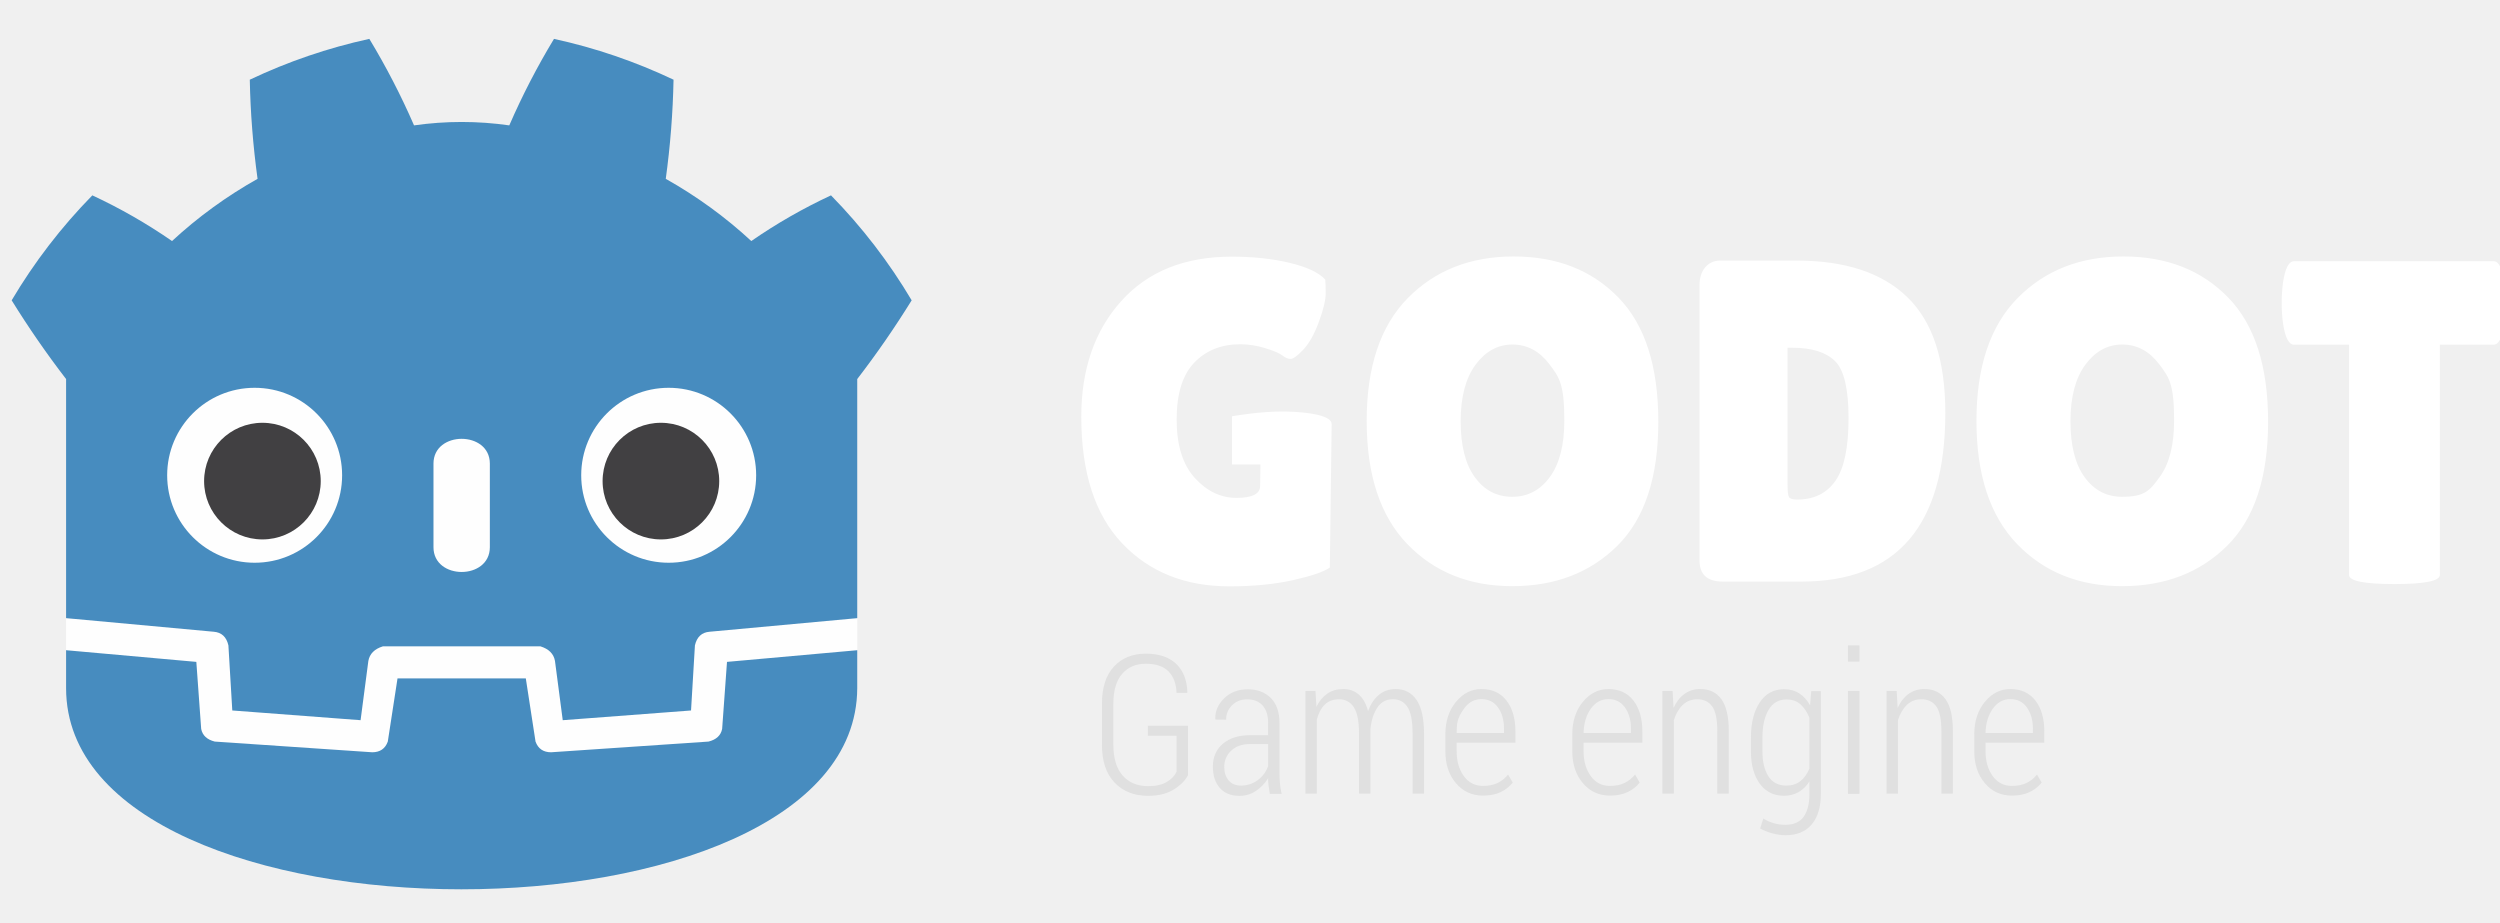
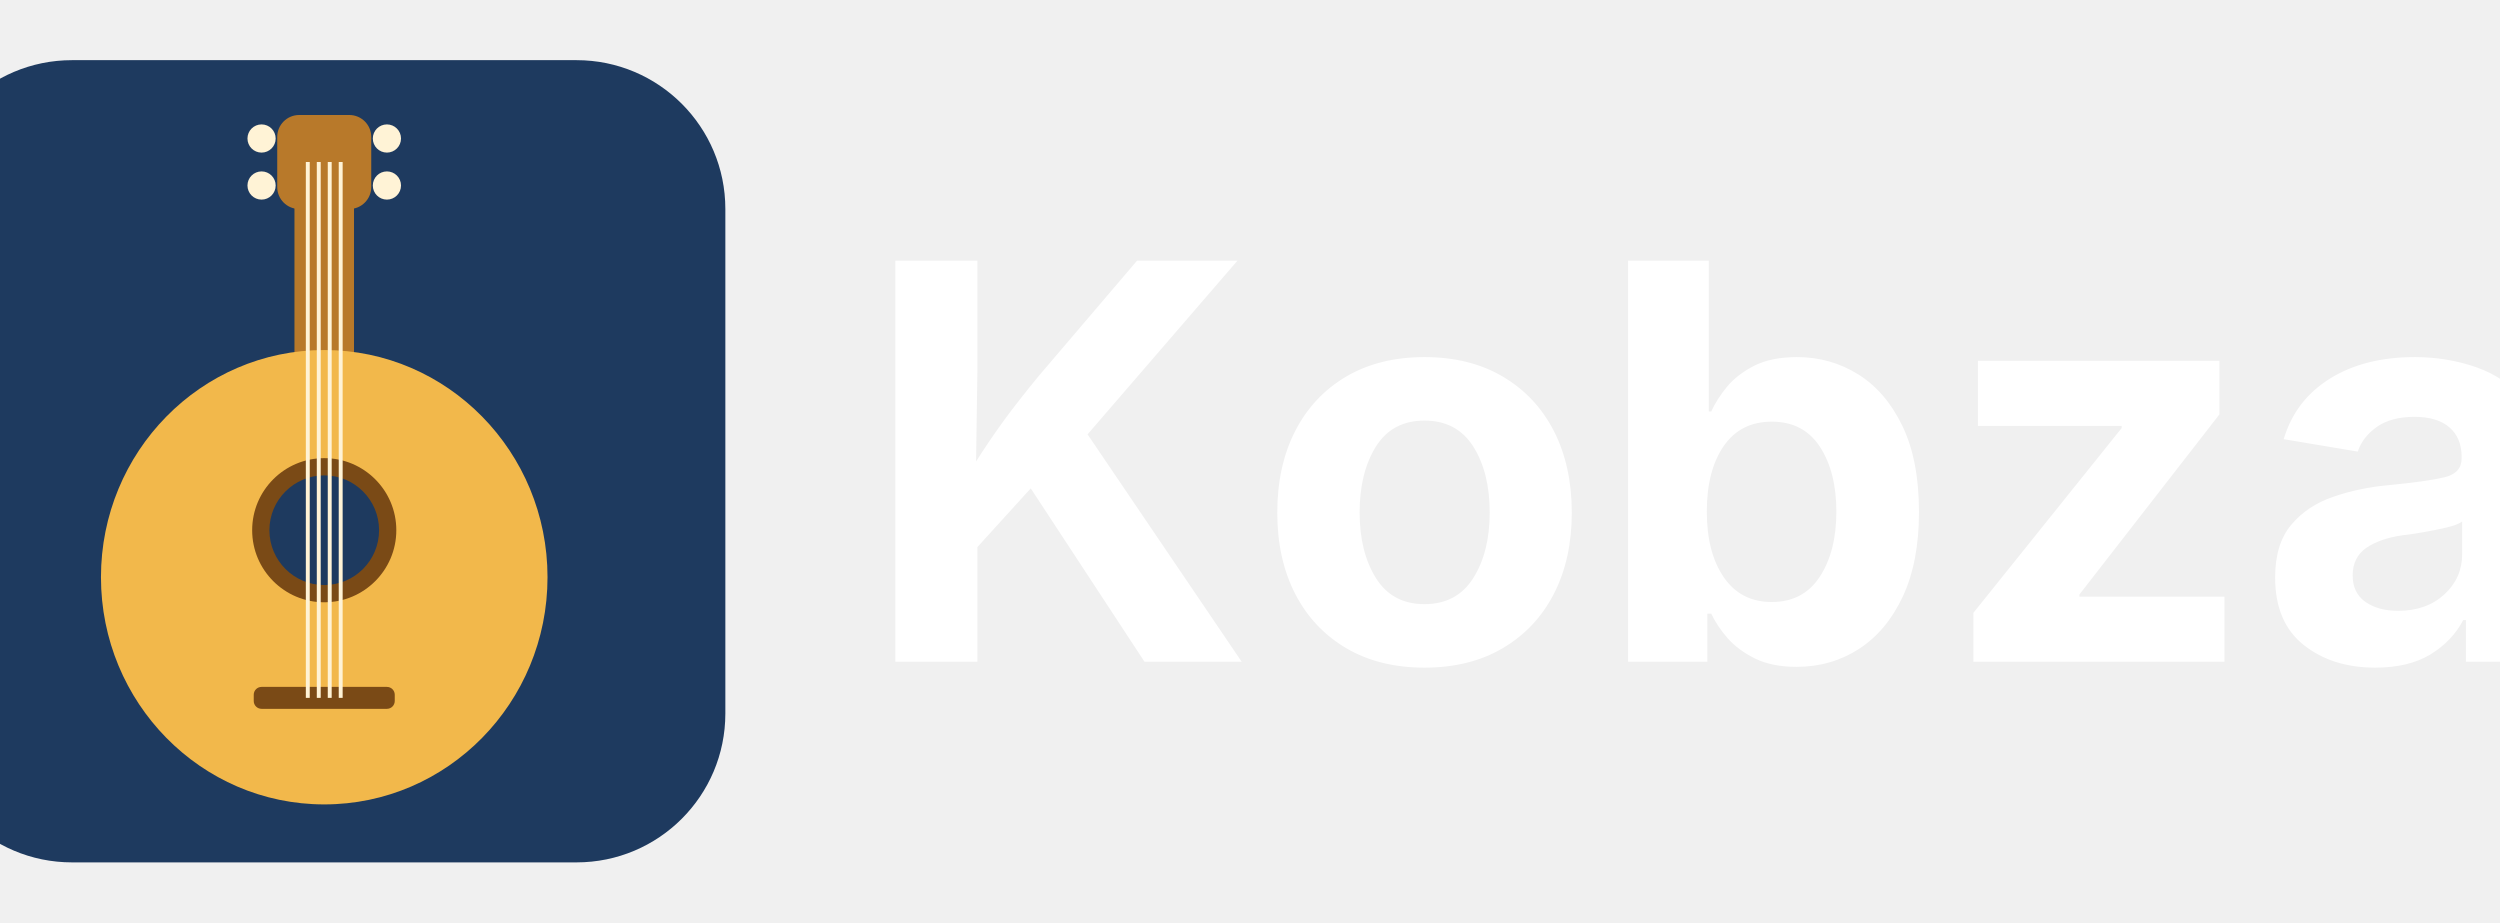
<svg xmlns="http://www.w3.org/2000/svg" width="187" height="69">
-   <path fill="#fff" d="M96.116 30.781c-1.847-.029-3.96.356-3.96.356v3.605h2.125l-.024 1.606q0 .893-1.767.894-1.767-.001-3.12-1.493-1.358-1.495-1.356-4.372 0-2.884 1.32-4.255 1.32-1.372 3.448-1.372a6.3 6.3 0 0 1 1.852.292q.96.291 1.287.546c.217.176.422.258.618.258q.29.002.94-.685.654-.687 1.169-2.074c.342-.929.514-1.64.514-2.145 0-.501-.011-.847-.034-1.029q-.72-.788-2.66-1.252-1.936-.464-4.338-.463-5.282 0-8.265 3.327-2.986 3.328-2.985 8.644 0 6.244 3.051 9.467 3.055 3.224 8.028 3.223 2.674 0 4.75-.463 2.075-.462 2.762-.943l.137-10.734c0-.623-1.646-.906-3.492-.938m17.018-5.01q-1.645 0-2.762 1.509-1.114 1.509-1.114 4.234 0 2.73 1.064 4.186 1.063 1.46 2.795 1.46t2.812-1.478q1.081-1.473 1.082-4.218c.001-2.745-.373-3.237-1.116-4.22q-1.114-1.473-2.761-1.473m-.017 18.074q-4.819 0-7.856-3.153-3.033-3.156-3.033-9.21 0-6.056 3.068-9.178 3.07-3.12 7.924-3.12 4.854-.002 7.837 3.072c1.991 2.045 2.985 5.146 2.985 9.294q0 6.224-3.053 9.263-3.053 3.032-7.872 3.032M133.71 26.01v10.26q0 .717.104.907.103.189.616.189 1.888 0 2.865-1.408.978-1.404.976-4.68-.001-3.278-1.01-4.27-1.013-.996-3.208-.998zm-6.585 15.917V21.348q-.001-.858.43-1.359.427-.496 1.114-.497h5.728q5.454.001 8.281 2.747 2.832 2.742 2.832 8.642 0 12.622-10.772 12.622h-5.864q-1.749.001-1.75-1.577m31.623-16.155q-1.648 0-2.763 1.509-1.113 1.509-1.113 4.234 0 2.73 1.063 4.186 1.062 1.46 2.795 1.46c1.733 0 2.093-.492 2.813-1.478q1.08-1.473 1.081-4.218c.001-2.745-.372-3.237-1.115-4.22q-1.114-1.473-2.761-1.473m-.018 18.074q-4.819 0-7.854-3.153-3.036-3.156-3.036-9.21 0-6.056 3.069-9.178 3.07-3.12 7.925-3.12 4.853-.002 7.837 3.072c1.99 2.045 2.984 5.146 2.984 9.294q0 6.224-3.053 9.263-3.053 3.032-7.872 3.032m23.773-.842c0 .454-1.13.685-3.395.685q-3.396-.001-3.397-.685v-17.22h-4.115q-.584.001-.823-1.58a11 11 0 0 1-.101-1.542q-.001-.787.1-1.543c.16-1.05.435-1.58.824-1.58h14.92q.584.002.825 1.58a11.6 11.6 0 0 1 0 3.086q-.242 1.58-.824 1.579h-4.014z" />
-   <path fill="#e0e0e0" d="M88.866 57.973q-.284.585-1.048 1.069-.764.486-1.942.486-1.554.002-2.503-.987-.946-.983-.947-2.833v-3.073q0-1.808.895-2.776c.596-.64 1.395-.966 2.392-.966q1.462.002 2.265.764.8.765.837 2.128l-.013.04h-.796q-.041-1.042-.61-1.612-.568-.565-1.683-.566-1.128 0-1.782.765-.652.762-.651 2.215v3.091q0 1.507.702 2.3.701.785 1.894.785.873.001 1.398-.313.526-.312.732-.763v-2.692h-2.144v-.748h3.004zm3.95.789q.708.001 1.26-.406.55-.41.777-1.04v-1.661H93.49q-.87 0-1.393.493a1.6 1.6 0 0 0-.522 1.22q0 .616.327 1.006.327.389.915.388m2.165.62a20 20 0 0 1-.097-.652 4 4 0 0 1-.03-.518 3 3 0 0 1-.906.945q-.555.374-1.238.373-.952 0-1.47-.591-.517-.594-.518-1.603 0-1.07.751-1.707.753-.636 2.038-.636h1.342v-.943q-.001-.815-.41-1.28-.415-.457-1.152-.459-.687 0-1.133.441a1.46 1.46 0 0 0-.442 1.078l-.797-.007-.014-.042q-.033-.865.659-1.544.69-.678 1.77-.677 1.064 0 1.719.646.65.653.651 1.86v3.767q0 .412.037.795a5 5 0 0 0 .127.753zm3.415-7.698.072 1.191a2.46 2.46 0 0 1 .808-.989q.505-.345 1.186-.345.697 0 1.17.408.475.408.697 1.237.284-.766.805-1.207.524-.438 1.259-.438 1.01 0 1.566.818.557.819.557 2.518v4.485h-.857v-4.5q-.001-1.413-.384-1.987-.383-.573-1.093-.574-.745-.002-1.165.637-.417.639-.511 1.605v4.82h-.853v-4.497q0-1.381-.393-1.97a1.25 1.25 0 0 0-1.096-.59q-.674.001-1.083.409t-.585 1.119v5.528h-.853v-7.679zm12.414.61q-.801 0-1.317.73c-.516.73-.522 1.089-.536 1.805h3.542v-.328q0-.952-.446-1.58-.449-.628-1.243-.627m.12 7.218q-1.24 0-2.03-.933-.787-.931-.787-2.382V54.92q0-1.454.79-2.42.792-.96 1.907-.959 1.206 0 1.872.858.67.86.67 2.31v.842h-4.395v.639q0 1.115.532 1.856.534.741 1.442.74.631 0 1.09-.22a2.25 2.25 0 0 0 .783-.632l.349.604a2.5 2.5 0 0 1-.9.708q-.548.264-1.322.265m9.375-7.218q-.804 0-1.32.73-.512.73-.535 1.805h3.543V54.5q0-.952-.447-1.58-.446-.629-1.241-.627m.12 7.218q-1.243 0-2.03-.933-.79-.932-.79-2.382V54.92q.001-1.454.79-2.42.794-.96 1.91-.959 1.205 0 1.872.858.668.86.668 2.31v.842h-4.395v.639q0 1.115.535 1.856.53.741 1.44.74.632 0 1.088-.22a2.3 2.3 0 0 0 .787-.632l.347.604a2.5 2.5 0 0 1-.9.708q-.548.264-1.322.265m4.684-7.828.07 1.269q.306-.677.814-1.044a1.97 1.97 0 0 1 1.19-.368q1.028 0 1.576.763.552.764.551 2.374v4.684h-.858v-4.677q0-1.314-.384-1.845-.382-.534-1.113-.533-.655-.001-1.095.43-.441.426-.66 1.144v5.481h-.852v-7.678zm6.72 4.523q0 1.17.447 1.86.445.697 1.348.696.617.001 1.044-.335.424-.338.673-.935V53.69q-.24-.614-.655-.994-.415-.376-1.047-.377-.902 0-1.355.786-.456.79-.455 2.053zm-.86-1.05q0-1.631.66-2.62.659-.984 1.825-.984c.43 0 .81.105 1.132.316.324.207.592.51.807.895l.083-1.068h.723v7.686q0 1.475-.686 2.286c-.46.537-1.111.81-1.953.81q-.454-.001-.976-.14a4 4 0 0 1-.927-.365l.236-.748a2.9 2.9 0 0 0 .774.347 3 3 0 0 0 .879.124q.916 0 1.355-.587.44-.592.44-1.727v-.93a2.3 2.3 0 0 1-.802.795 2.15 2.15 0 0 1-1.1.276q-1.157 0-1.813-.906-.657-.905-.658-2.41zm8.12 4.226h-.862v-7.7h.862zm0-9.892h-.862v-1.213h.862zm2.782 2.193.07 1.269q.307-.677.813-1.044a2 2 0 0 1 1.19-.368q1.03 0 1.58.763.55.764.549 2.374v4.684h-.858v-4.677q0-1.314-.384-1.845-.383-.534-1.114-.533-.654-.001-1.093.43-.441.426-.66 1.144v5.481h-.853v-7.678zm8.499.61q-.804 0-1.317.73-.514.73-.537 1.805h3.543V54.5q0-.952-.446-1.58-.447-.629-1.243-.627m.122 7.218q-1.245 0-2.03-.933-.789-.932-.788-2.382V54.92q0-1.454.79-2.42.792-.96 1.906-.959 1.207 0 1.875.858.666.86.667 2.31v.842h-4.396v.639q.002 1.115.534 1.856.531.741 1.442.74.63 0 1.087-.22a2.25 2.25 0 0 0 .787-.632l.348.604a2.5 2.5 0 0 1-.9.708q-.548.264-1.322.265" />
-   <g fill="#fefefe" transform="translate(-2.69 -2.69)scale(.0727)">
-     <path d="M105 673v33q407 354 814 0v-33z" />
-     <path fill="#478cbf" d="m105 673 152 14q12 1 15 14l4 67 132 10 8-61q2-11 15-15h162q13 4 15 15l8 61 132-10 4-67q3-13 15-14l152-14V427q30-39 56-81-35-59-83-108-43 20-82 47-40-37-88-64 7-51 8-102-59-28-123-42-26 43-46 89-49-7-98 0-20-46-46-89-64 14-123 42 1 51 8 102-48 27-88 64-39-27-82-47-48 49-83 108 26 42 56 81zm0 33v39c0 276 813 276 814 0v-39l-134 12-5 69q-2 10-14 13l-162 11q-12 0-16-11l-10-65H446l-10 65q-4 11-16 11l-162-11q-12-3-14-13l-5-69z" />
-     <path d="M483 600c0 34 58 34 58 0v-86c0-34-58-34-58 0z" />
-     <circle cx="725" cy="526" r="90" />
-     <circle cx="299" cy="526" r="90" />
+   <g transform="translate(-5.75 4.5)scale(.0586)">
+     <rect width="1024" height="1024" fill="#1e3a5f" rx="190" />
+     <rect width="120" height="120" x="452" y="70" fill="#b8792a" rx="28" />
+     <circle cx="432" cy="100" r="18" fill="#fff3d6" />
+     <circle cx="432" cy="160" r="18" fill="#fff3d6" />
+     <circle cx="592" cy="100" r="18" fill="#fff3d6" />
+     <circle cx="592" cy="160" r="18" fill="#fff3d6" />
+     <path fill="#b8792a" d="M474 170H550V520H474z" />
+     <ellipse cx="512" cy="660" fill="#f2b84b" rx="285" ry="290" />
+     <circle cx="512" cy="600" r="92" fill="#7a4a16" />
+     <circle cx="512" cy="600" r="70" fill="#1e3a5f" />
+     <rect width="180" height="28" x="422" y="800" fill="#7a4a16" rx="10" />
+     <path stroke="#fff3d6" stroke-width="5" d="M491 130V814 M505 130V814 M519 130V814 M533 130V814" />
  </g>
-   <g fill="#414042" transform="translate(-2.69 -2.69)scale(.0727)">
-     <circle cx="307" cy="532" r="60" />
-     <circle cx="717" cy="532" r="60" />
-   </g>
+   <path fill="#fff" d="M66.97 49.5V19.5H73.11V27.69L73.01 34.52Q74 32.95 75.1 31.44Q76.21 29.93 77.7 28.12L85.05 19.5H92.56L81.35 32.49L92.88 49.5H85.61L77.1 36.53L73.11 40.92V49.5ZM106.55 49.94Q103.17 49.94 100.69 48.48Q98.22 47.02 96.88 44.42Q95.54 41.81 95.54 38.35Q95.54 34.86 96.88 32.24Q98.22 29.63 100.69 28.17Q103.17 26.71 106.55 26.71Q109.94 26.71 112.41 28.17Q114.89 29.63 116.23 32.24Q117.57 34.86 117.57 38.35Q117.57 41.81 116.23 44.42Q114.89 47.02 112.41 48.48Q109.94 49.94 106.55 49.94ZM106.55 45.19Q108.97 45.19 110.2 43.24Q111.43 41.29 111.43 38.33Q111.43 35.35 110.2 33.4Q108.97 31.46 106.55 31.46Q104.14 31.46 102.92 33.4Q101.7 35.35 101.7 38.33Q101.7 41.29 102.92 43.24Q104.14 45.19 106.55 45.19ZM134.38 49.88Q132.55 49.88 131.28 49.26Q130.01 48.63 129.21 47.72Q128.42 46.8 128 45.9H127.71V49.5H121.78V19.5H127.82V30.78H128Q128.4 29.89 129.17 28.94Q129.95 28 131.23 27.35Q132.51 26.71 134.42 26.71Q136.92 26.71 138.99 28Q141.06 29.29 142.3 31.86Q143.54 34.44 143.54 38.29Q143.54 42.03 142.33 44.62Q141.12 47.2 139.05 48.54Q136.98 49.88 134.38 49.88ZM132.53 45.03Q134.88 45.03 136.12 43.14Q137.36 41.24 137.36 38.27Q137.36 35.31 136.13 33.42Q134.9 31.54 132.53 31.54Q130.19 31.54 128.93 33.37Q127.67 35.2 127.67 38.27Q127.67 41.33 128.94 43.18Q130.21 45.03 132.53 45.03ZM147.61 49.5V45.84L158.7 32.02V31.86H147.95V26.99H166.01V31L155.54 44.47V44.63H166.39V49.5ZM177.67 49.94Q174.45 49.94 172.31 48.24Q170.18 46.54 170.18 43.2Q170.18 40.68 171.39 39.25Q172.59 37.82 174.53 37.16Q176.46 36.49 178.67 36.29Q181.57 36.01 182.85 35.7Q184.13 35.39 184.13 34.28V34.18Q184.13 32.75 183.21 31.96Q182.3 31.18 180.61 31.18Q178.86 31.18 177.79 31.93Q176.72 32.69 176.36 33.78L170.82 32.85Q171.69 29.93 174.28 28.32Q176.86 26.71 180.63 26.71Q183.04 26.71 185.23 27.47Q187.41 28.24 188.79 29.92Q190.17 31.6 190.17 34.34V49.5H184.45V46.38H184.25Q183.43 47.95 181.8 48.95Q180.16 49.94 177.67 49.94ZM179.38 45.69Q181.49 45.69 182.83 44.47Q184.17 43.24 184.17 41.45V39.01Q183.81 39.27 182.99 39.46Q182.18 39.65 181.27 39.81Q180.37 39.96 179.7 40.04Q178.03 40.28 177 40.98Q175.98 41.69 175.98 43.04Q175.98 44.35 176.93 45.02Q177.89 45.69 179.38 45.69Z" />
</svg>
